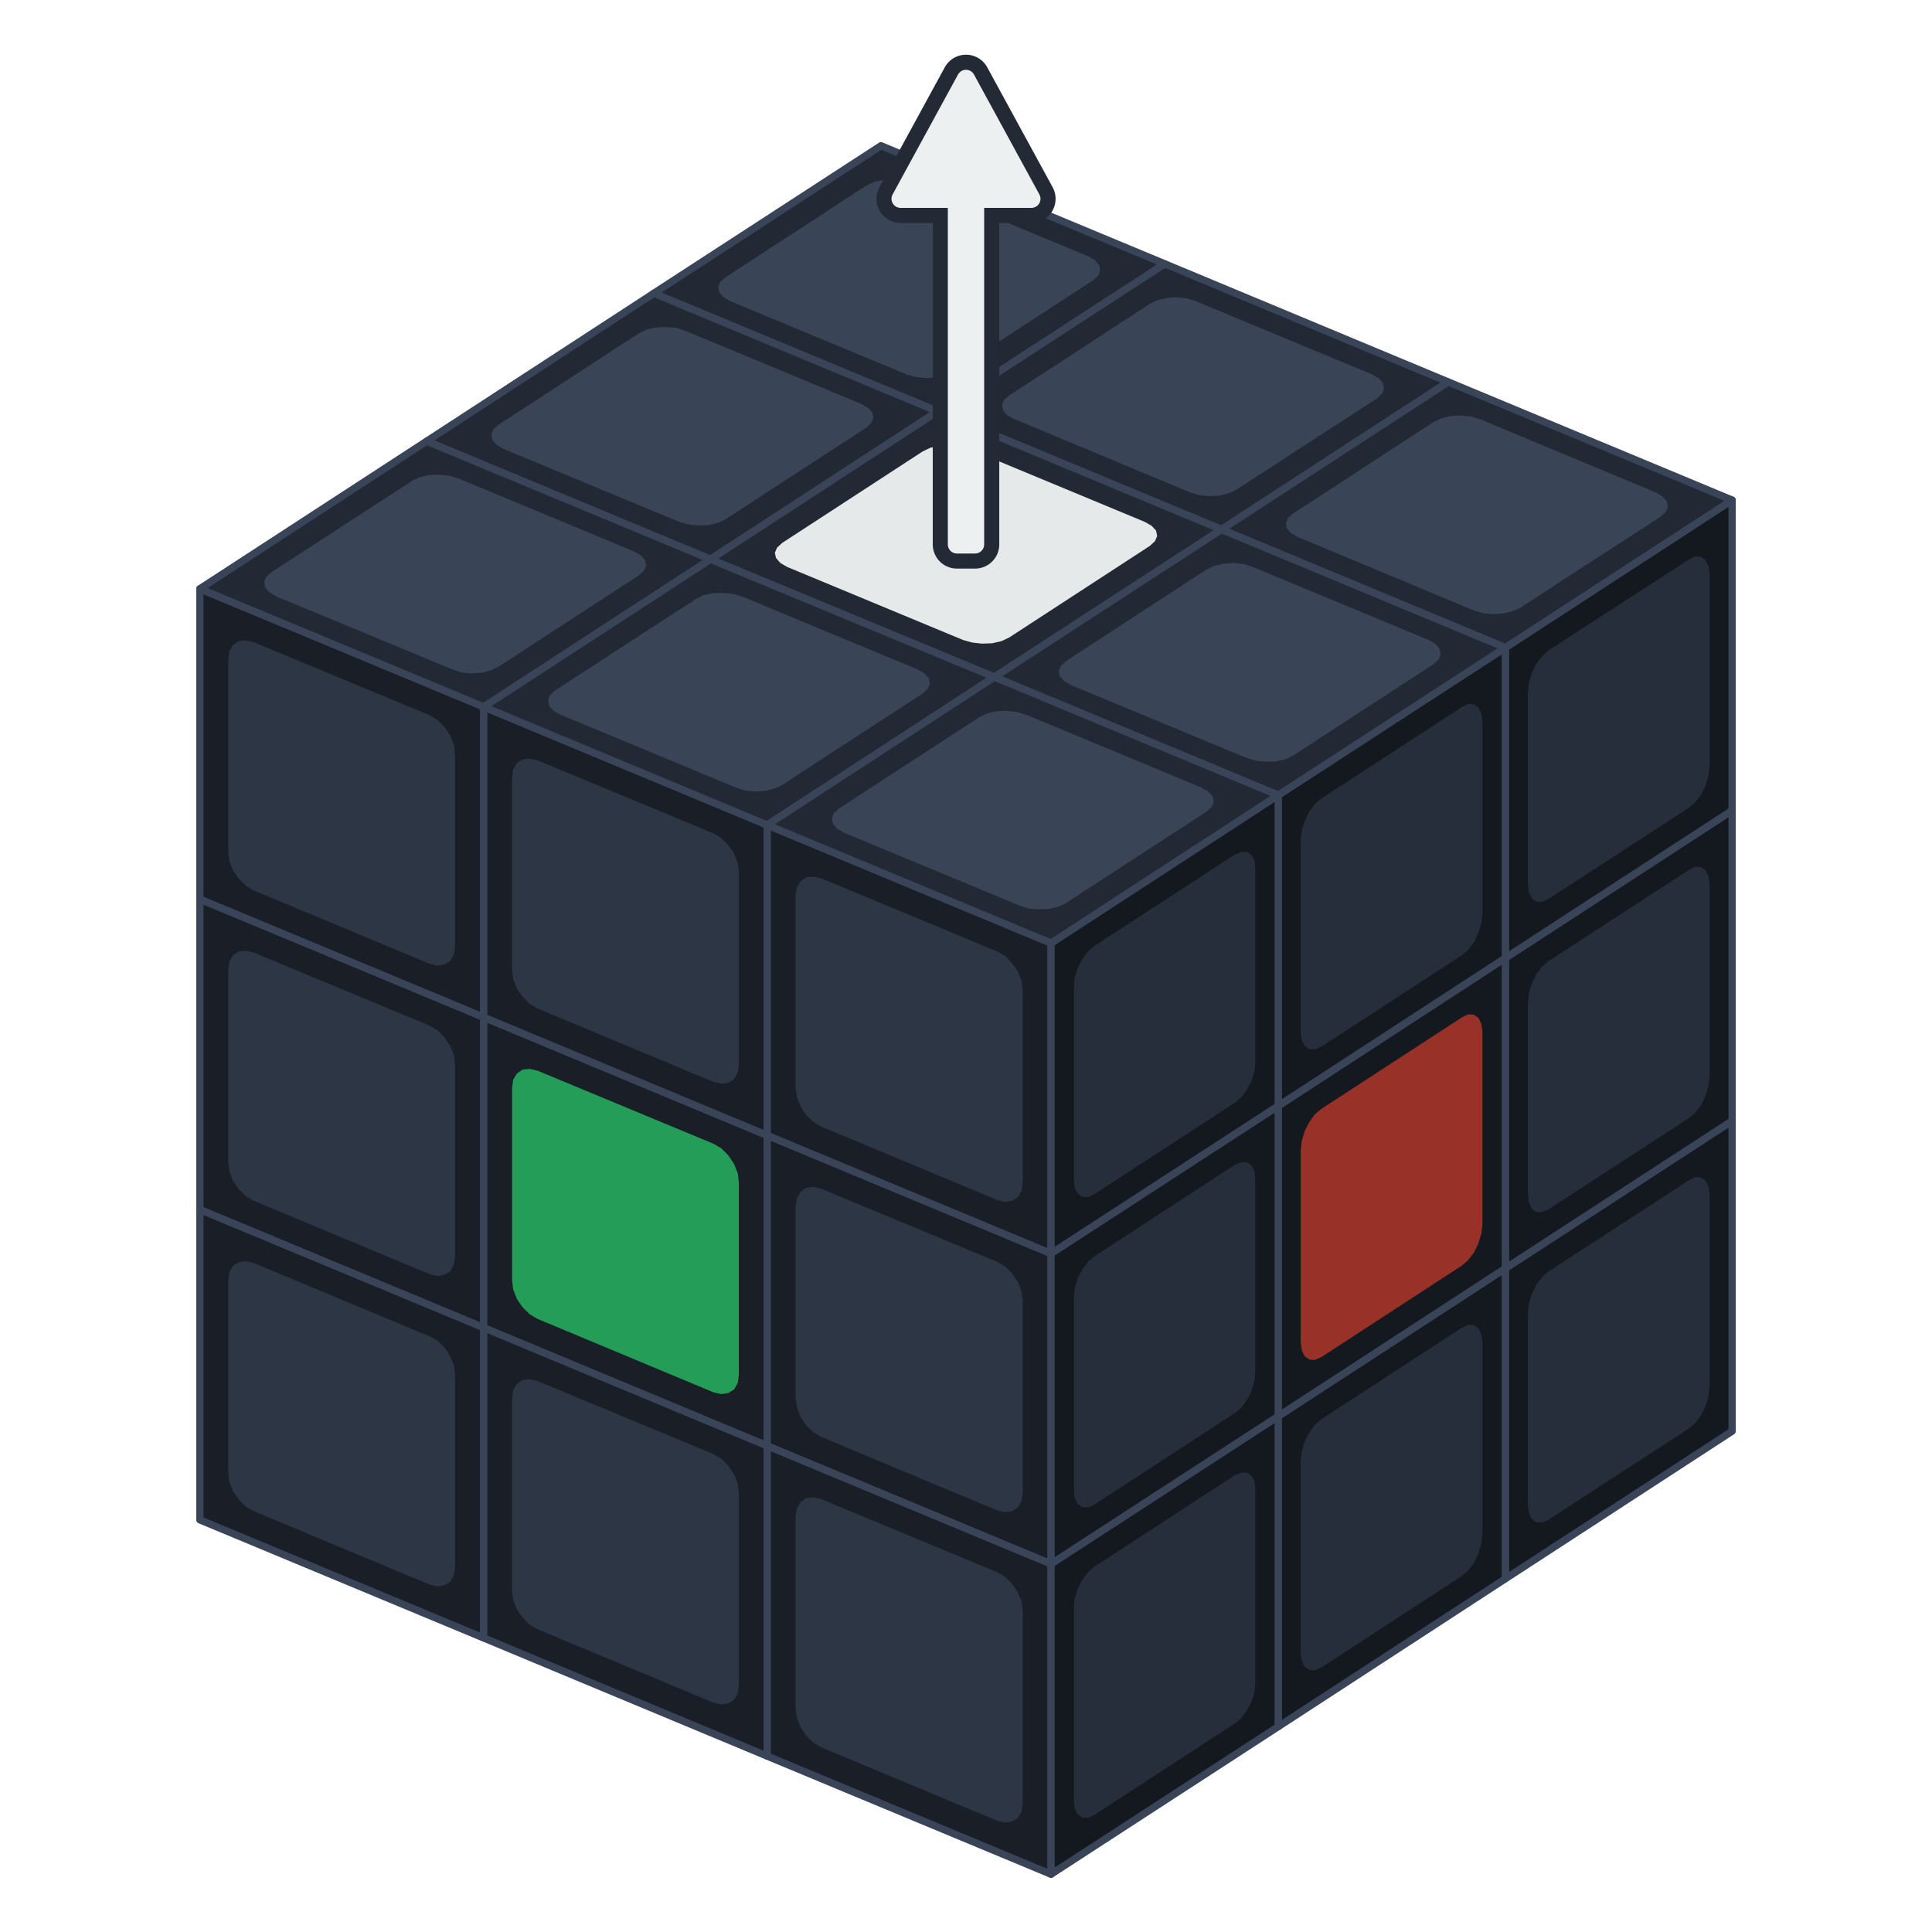
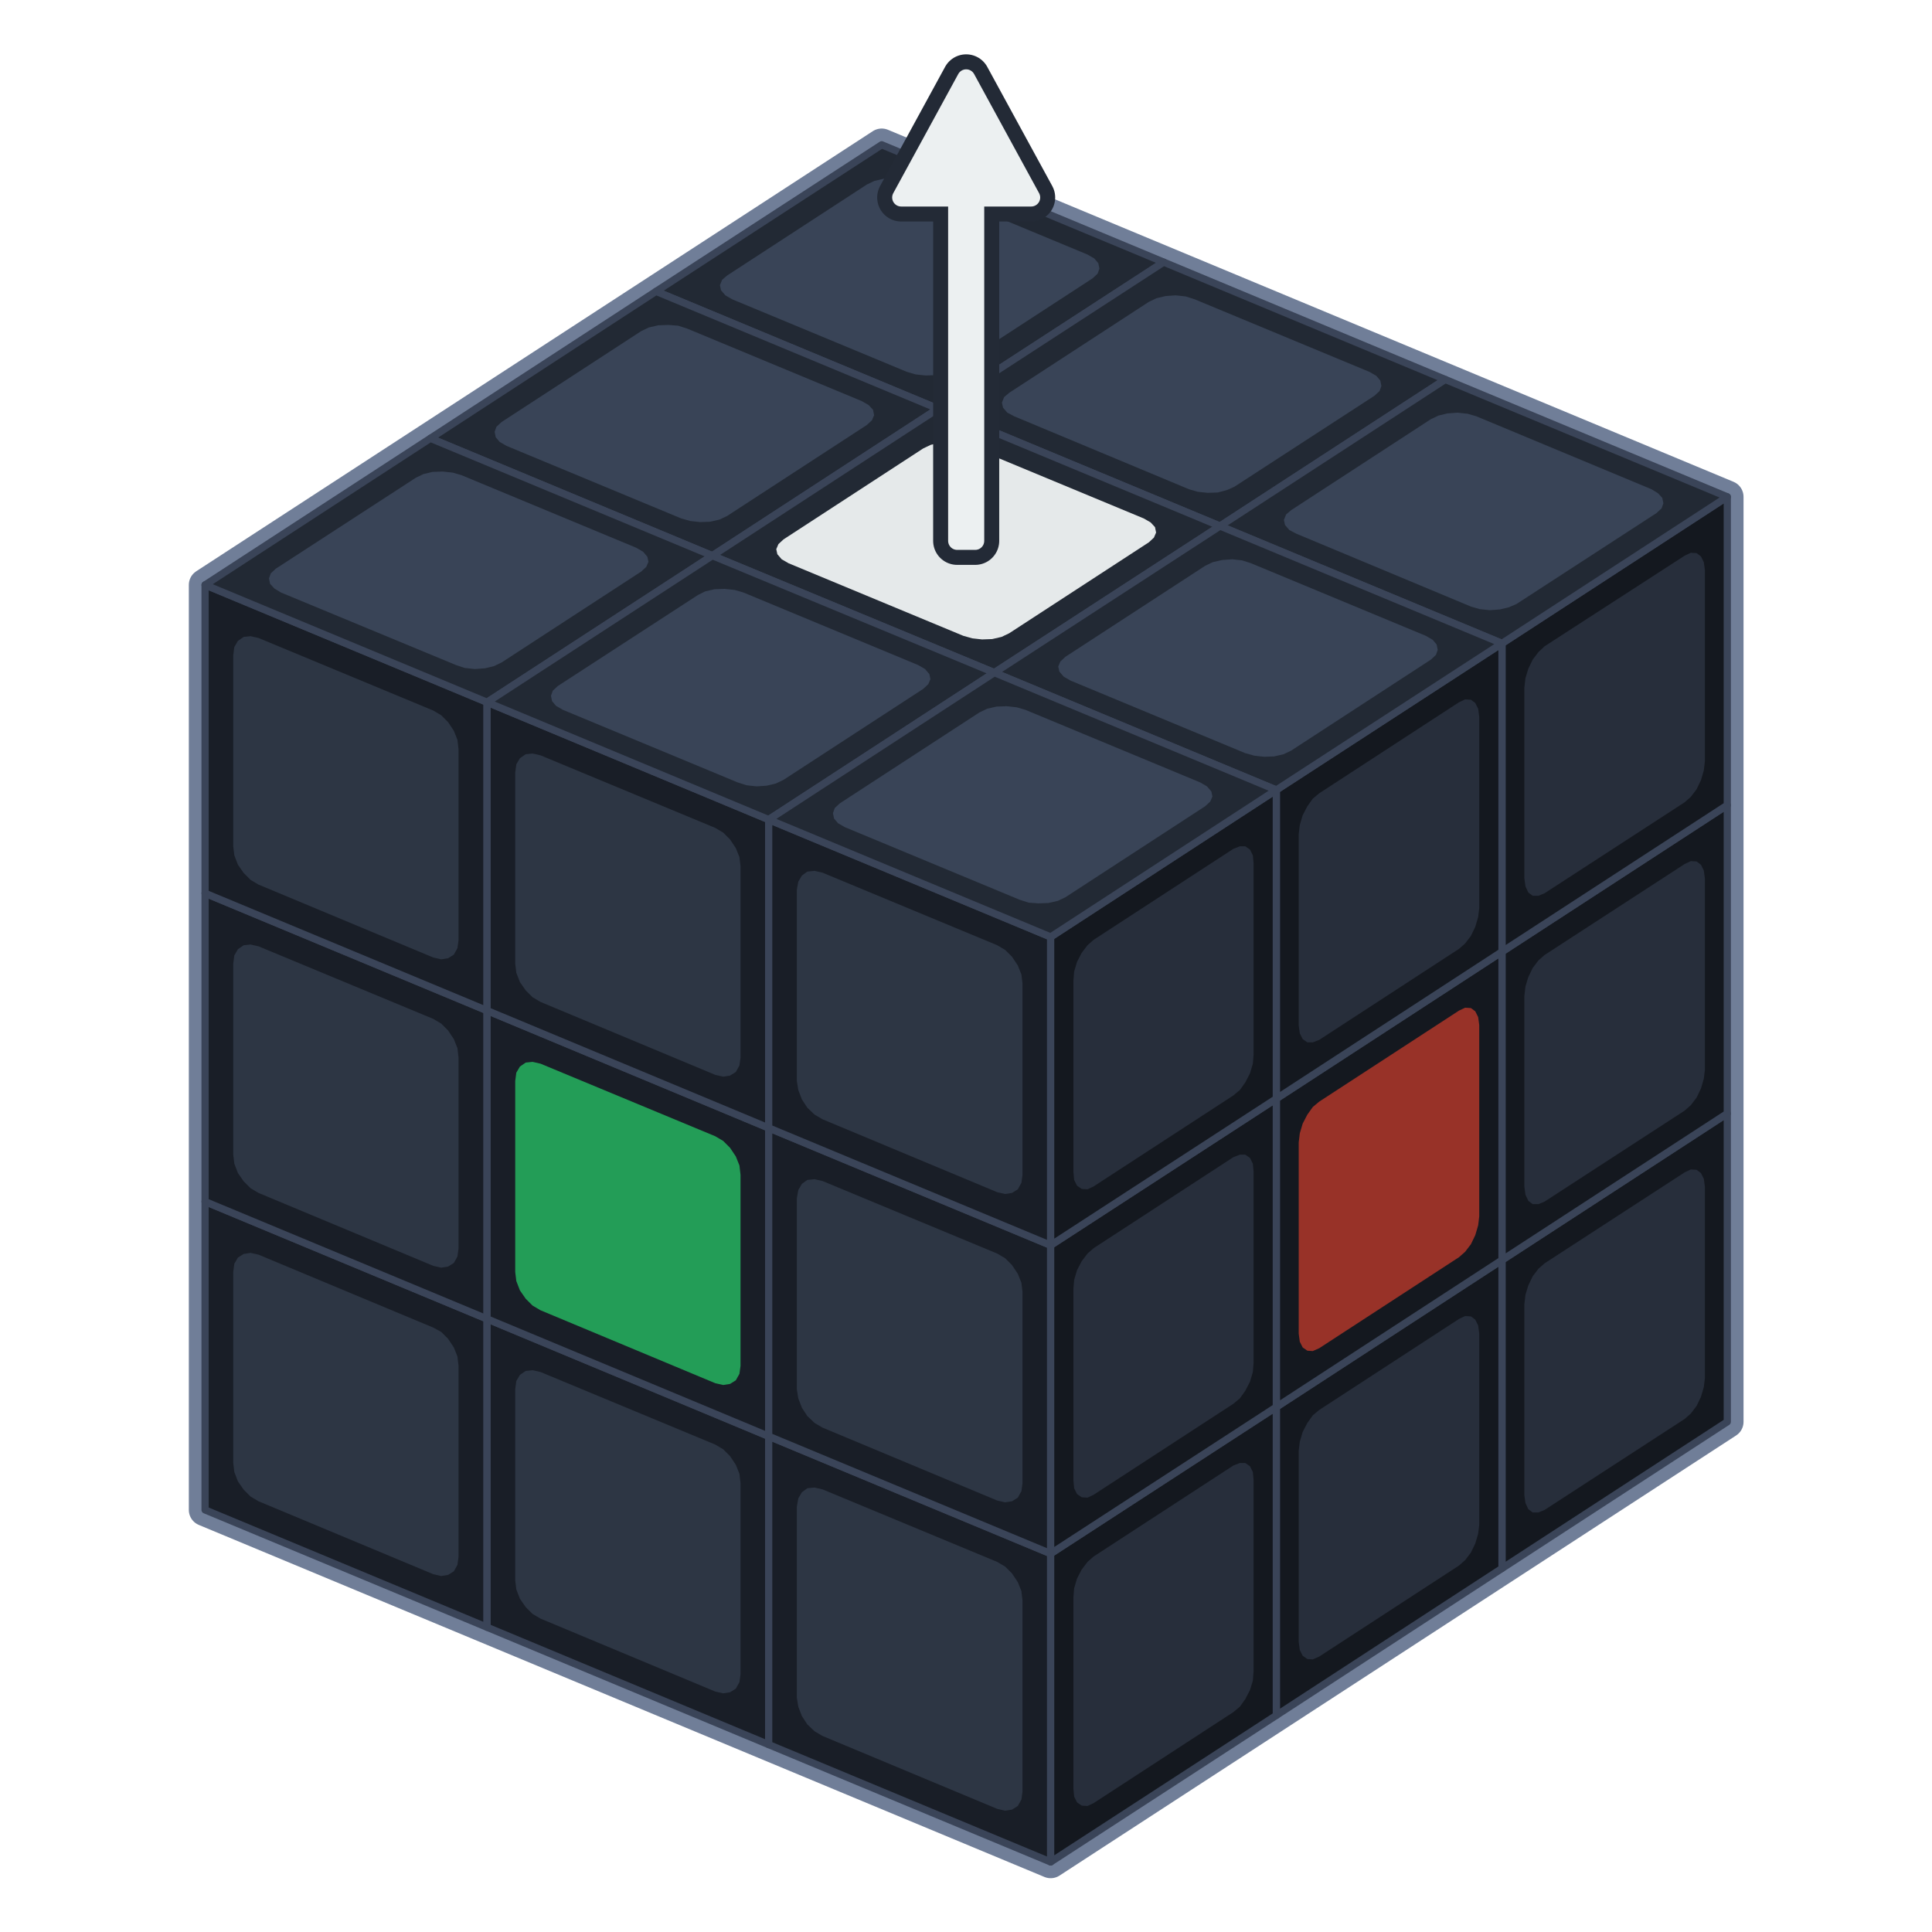
- <svg xmlns="http://www.w3.org/2000/svg" viewBox="-2.658 -2.779 5.316 5.316" width="256" height="256">
+ <svg xmlns="http://www.w3.org/2000/svg" viewBox="-2.676 -2.779 5.351 5.351" width="256" height="256">
+   <polygon points="-2.108,-1.159 -0.234,-2.378 2.108,-1.403 2.108,1.159 0.234,2.378 -2.108,1.403" fill="#232a36" stroke="#707e98" stroke-width="0.09" stroke-linejoin="round" />
  <polygon points="-0.078,-1.647 0.547,-2.053 -0.234,-2.378 -0.859,-1.972" fill="#222934" stroke="#3a4458" stroke-width="0.02" stroke-linejoin="round" />
  <polygon points="-0.164,-1.749 -0.140,-1.742 -0.112,-1.739 -0.084,-1.740 -0.058,-1.746 -0.037,-1.756 0.350,-2.008 0.364,-2.021 0.369,-2.035 0.366,-2.050 0.355,-2.063 0.336,-2.074 -0.148,-2.275 -0.173,-2.283 -0.200,-2.286 -0.228,-2.284 -0.254,-2.278 -0.275,-2.268 -0.662,-2.016 -0.676,-2.004 -0.682,-1.989 -0.679,-1.975 -0.667,-1.961 -0.648,-1.950" fill="#394457" />
  <polygon points="0.703,-1.322 1.327,-1.728 0.547,-2.053 -0.078,-1.647" fill="#222934" stroke="#3a4458" stroke-width="0.02" stroke-linejoin="round" />
  <polygon points="0.617,-1.424 0.641,-1.417 0.669,-1.414 0.697,-1.415 0.723,-1.422 0.743,-1.431 1.131,-1.683 1.145,-1.696 1.150,-1.710 1.147,-1.725 1.136,-1.738 1.117,-1.749 0.633,-1.950 0.608,-1.958 0.580,-1.961 0.552,-1.959 0.527,-1.953 0.506,-1.943 0.119,-1.691 0.105,-1.679 0.099,-1.664 0.102,-1.650 0.114,-1.636 0.133,-1.626" fill="#394457" />
  <polygon points="1.484,0.711 1.484,1.565 2.108,1.159 2.108,0.305" fill="#14181f" stroke="#3a4458" stroke-width="0.02" stroke-linejoin="round" />
  <polygon points="1.602,0.720 1.585,0.735 1.569,0.756 1.557,0.781 1.549,0.807 1.546,0.833 1.546,1.363 1.549,1.384 1.557,1.401 1.569,1.410 1.585,1.410 1.602,1.403 1.990,1.151 2.007,1.136 2.023,1.115 2.035,1.090 2.043,1.063 2.046,1.038 2.046,0.508 2.043,0.486 2.035,0.470 2.023,0.461 2.007,0.460 1.990,0.468" fill="#272e3b" />
  <polygon points="1.484,-0.143 1.484,0.711 2.108,0.305 2.108,-0.549" fill="#14181f" stroke="#3a4458" stroke-width="0.02" stroke-linejoin="round" />
  <polygon points="1.602,-0.134 1.585,-0.119 1.569,-0.098 1.557,-0.073 1.549,-0.047 1.546,-0.021 1.546,0.508 1.549,0.530 1.557,0.547 1.569,0.556 1.585,0.556 1.602,0.549 1.990,0.297 2.007,0.282 2.023,0.261 2.035,0.236 2.043,0.209 2.046,0.184 2.046,-0.346 2.043,-0.368 2.035,-0.384 2.023,-0.393 2.007,-0.394 1.990,-0.386" fill="#272e3b" />
  <polygon points="1.484,-0.997 1.484,-0.143 2.108,-0.549 2.108,-1.403" fill="#14181f" stroke="#3a4458" stroke-width="0.02" stroke-linejoin="round" />
  <polygon points="1.602,-0.989 1.585,-0.973 1.569,-0.952 1.557,-0.927 1.549,-0.901 1.546,-0.875 1.546,-0.346 1.549,-0.324 1.557,-0.307 1.569,-0.298 1.585,-0.298 1.602,-0.305 1.990,-0.557 2.007,-0.572 2.023,-0.593 2.035,-0.618 2.043,-0.645 2.046,-0.671 2.046,-1.200 2.043,-1.222 2.035,-1.238 2.023,-1.247 2.007,-1.248 1.990,-1.240" fill="#272e3b" />
  <polygon points="1.484,-0.997 2.108,-1.403 1.327,-1.728 0.703,-1.322" fill="#222934" stroke="#3a4458" stroke-width="0.02" stroke-linejoin="round" />
  <polygon points="1.398,-1.099 1.422,-1.092 1.450,-1.089 1.478,-1.091 1.503,-1.097 1.524,-1.106 1.912,-1.358 1.926,-1.371 1.931,-1.385 1.928,-1.400 1.916,-1.413 1.898,-1.424 1.413,-1.626 1.389,-1.633 1.361,-1.636 1.333,-1.634 1.308,-1.628 1.287,-1.618 0.900,-1.366 0.886,-1.354 0.880,-1.339 0.883,-1.325 0.895,-1.311 0.914,-1.301" fill="#394457" />
  <polygon points="-0.703,-1.240 -0.078,-1.647 -0.859,-1.972 -1.484,-1.565" fill="#222934" stroke="#3a4458" stroke-width="0.02" stroke-linejoin="round" />
  <polygon points="-0.789,-1.343 -0.764,-1.336 -0.737,-1.333 -0.709,-1.334 -0.683,-1.340 -0.662,-1.350 -0.275,-1.602 -0.261,-1.615 -0.255,-1.629 -0.258,-1.644 -0.270,-1.657 -0.289,-1.668 -0.773,-1.869 -0.798,-1.877 -0.825,-1.879 -0.853,-1.878 -0.879,-1.872 -0.900,-1.862 -1.287,-1.610 -1.301,-1.597 -1.306,-1.583 -1.303,-1.568 -1.292,-1.555 -1.273,-1.544" fill="#394457" />
  <polygon points="0.078,-0.916 0.703,-1.322 -0.078,-1.647 -0.703,-1.240" fill="#222934" stroke="#3a4458" stroke-width="0.02" stroke-linejoin="round" />
  <polygon points="-0.008,-1.018 0.017,-1.011 0.044,-1.008 0.072,-1.009 0.098,-1.015 0.119,-1.025 0.506,-1.277 0.520,-1.290 0.526,-1.304 0.523,-1.319 0.511,-1.332 0.492,-1.343 0.008,-1.544 -0.017,-1.552 -0.044,-1.555 -0.072,-1.553 -0.098,-1.547 -0.119,-1.537 -0.506,-1.285 -0.520,-1.272 -0.526,-1.258 -0.523,-1.244 -0.511,-1.230 -0.492,-1.219" fill="#e5e9ea" />
  <polygon points="0.859,1.118 0.859,1.972 1.484,1.565 1.484,0.711" fill="#14181f" stroke="#3a4458" stroke-width="0.02" stroke-linejoin="round" />
  <polygon points="0.978,1.126 0.960,1.141 0.945,1.162 0.932,1.187 0.924,1.214 0.921,1.239 0.921,1.769 0.924,1.791 0.932,1.807 0.945,1.816 0.960,1.817 0.978,1.809 1.365,1.557 1.382,1.542 1.398,1.521 1.410,1.496 1.418,1.469 1.421,1.444 1.421,0.914 1.418,0.892 1.410,0.876 1.398,0.867 1.382,0.866 1.365,0.874" fill="#272e3b" />
  <polygon points="0.859,0.264 0.859,1.118 1.484,0.711 1.484,-0.143" fill="#14181f" stroke="#3a4458" stroke-width="0.02" stroke-linejoin="round" />
  <polygon points="0.978,0.272 0.960,0.287 0.945,0.308 0.932,0.333 0.924,0.360 0.921,0.385 0.921,0.915 0.924,0.937 0.932,0.953 0.945,0.962 0.960,0.963 0.978,0.955 1.365,0.703 1.382,0.688 1.398,0.667 1.410,0.642 1.418,0.615 1.421,0.590 1.421,0.060 1.418,0.038 1.410,0.022 1.398,0.013 1.382,0.012 1.365,0.020" fill="#983228" />
  <polygon points="0.859,-0.591 0.859,0.264 1.484,-0.143 1.484,-0.997" fill="#14181f" stroke="#3a4458" stroke-width="0.02" stroke-linejoin="round" />
  <polygon points="0.978,-0.582 0.960,-0.567 0.945,-0.546 0.932,-0.521 0.924,-0.494 0.921,-0.469 0.921,0.061 0.924,0.083 0.932,0.099 0.945,0.108 0.960,0.108 0.978,0.101 1.365,-0.151 1.382,-0.166 1.398,-0.187 1.410,-0.212 1.418,-0.239 1.421,-0.264 1.421,-0.794 1.418,-0.816 1.410,-0.832 1.398,-0.841 1.382,-0.842 1.365,-0.834" fill="#272e3b" />
  <polygon points="0.859,-0.591 1.484,-0.997 0.703,-1.322 0.078,-0.916" fill="#222934" stroke="#3a4458" stroke-width="0.02" stroke-linejoin="round" />
  <polygon points="0.773,-0.693 0.798,-0.686 0.825,-0.683 0.853,-0.684 0.879,-0.690 0.900,-0.700 1.287,-0.952 1.301,-0.965 1.306,-0.979 1.303,-0.994 1.292,-1.007 1.273,-1.018 0.789,-1.219 0.764,-1.227 0.737,-1.230 0.709,-1.228 0.683,-1.222 0.662,-1.212 0.275,-0.960 0.261,-0.947 0.255,-0.933 0.258,-0.919 0.270,-0.905 0.289,-0.894" fill="#394457" />
  <polygon points="-1.327,0.874 -2.108,0.549 -2.108,1.403 -1.327,1.728" fill="#191e27" stroke="#3a4458" stroke-width="0.02" stroke-linejoin="round" />
  <polygon points="-1.406,1.004 -1.409,0.978 -1.419,0.953 -1.435,0.929 -1.454,0.910 -1.476,0.898 -1.960,0.696 -1.982,0.691 -2.001,0.694 -2.017,0.704 -2.027,0.721 -2.030,0.744 -2.030,1.273 -2.027,1.298 -2.017,1.324 -2.001,1.347 -1.982,1.366 -1.960,1.379 -1.476,1.581 -1.454,1.586 -1.435,1.583 -1.419,1.573 -1.409,1.555 -1.406,1.533" fill="#2d3644" />
  <polygon points="-1.327,0.020 -2.108,-0.305 -2.108,0.549 -1.327,0.874" fill="#191e27" stroke="#3a4458" stroke-width="0.02" stroke-linejoin="round" />
  <polygon points="-1.406,0.150 -1.409,0.124 -1.419,0.099 -1.435,0.075 -1.454,0.056 -1.476,0.043 -1.960,-0.158 -1.982,-0.163 -2.001,-0.161 -2.017,-0.150 -2.027,-0.133 -2.030,-0.110 -2.030,0.419 -2.027,0.444 -2.017,0.470 -2.001,0.493 -1.982,0.512 -1.960,0.525 -1.476,0.727 -1.454,0.732 -1.435,0.729 -1.419,0.719 -1.409,0.701 -1.406,0.679" fill="#2d3644" />
  <polygon points="-1.327,-0.834 -2.108,-1.159 -2.108,-0.305 -1.327,0.020" fill="#191e27" stroke="#3a4458" stroke-width="0.02" stroke-linejoin="round" />
  <polygon points="-1.406,-0.704 -1.409,-0.730 -1.419,-0.755 -1.435,-0.779 -1.454,-0.798 -1.476,-0.811 -1.960,-1.012 -1.982,-1.017 -2.001,-1.015 -2.017,-1.004 -2.027,-0.987 -2.030,-0.964 -2.030,-0.435 -2.027,-0.410 -2.017,-0.384 -2.001,-0.361 -1.982,-0.342 -1.960,-0.329 -1.476,-0.127 -1.454,-0.122 -1.435,-0.125 -1.419,-0.135 -1.409,-0.153 -1.406,-0.175" fill="#2d3644" />
  <polygon points="-1.327,-0.834 -0.703,-1.240 -1.484,-1.565 -2.108,-1.159" fill="#222934" stroke="#3a4458" stroke-width="0.02" stroke-linejoin="round" />
  <polygon points="-1.413,-0.937 -1.389,-0.929 -1.361,-0.926 -1.333,-0.928 -1.308,-0.934 -1.287,-0.944 -0.900,-1.196 -0.886,-1.209 -0.880,-1.223 -0.883,-1.237 -0.895,-1.251 -0.914,-1.262 -1.398,-1.463 -1.422,-1.470 -1.450,-1.473 -1.478,-1.472 -1.503,-1.466 -1.524,-1.456 -1.912,-1.204 -1.926,-1.191 -1.931,-1.177 -1.928,-1.162 -1.916,-1.149 -1.898,-1.138" fill="#394457" />
  <polygon points="-0.547,1.199 -1.327,0.874 -1.327,1.728 -0.547,2.053" fill="#191e27" stroke="#3a4458" stroke-width="0.02" stroke-linejoin="round" />
  <polygon points="-0.625,1.329 -0.628,1.303 -0.638,1.278 -0.654,1.254 -0.673,1.235 -0.695,1.222 -1.179,1.021 -1.201,1.016 -1.220,1.018 -1.236,1.029 -1.246,1.046 -1.249,1.069 -1.249,1.598 -1.246,1.623 -1.236,1.649 -1.220,1.672 -1.201,1.691 -1.179,1.704 -0.695,1.906 -0.673,1.911 -0.654,1.908 -0.638,1.898 -0.628,1.880 -0.625,1.858" fill="#2d3644" />
  <polygon points="-0.547,0.345 -1.327,0.020 -1.327,0.874 -0.547,1.199" fill="#191e27" stroke="#3a4458" stroke-width="0.02" stroke-linejoin="round" />
  <polygon points="-0.625,0.475 -0.628,0.449 -0.638,0.424 -0.654,0.400 -0.673,0.381 -0.695,0.368 -1.179,0.167 -1.201,0.162 -1.220,0.164 -1.236,0.175 -1.246,0.192 -1.249,0.215 -1.249,0.744 -1.246,0.769 -1.236,0.795 -1.220,0.818 -1.201,0.837 -1.179,0.850 -0.695,1.052 -0.673,1.057 -0.654,1.054 -0.638,1.044 -0.628,1.026 -0.625,1.004" fill="#239d57" />
  <polygon points="-0.547,-0.509 -1.327,-0.834 -1.327,0.020 -0.547,0.345" fill="#191e27" stroke="#3a4458" stroke-width="0.02" stroke-linejoin="round" />
  <polygon points="-0.625,-0.380 -0.628,-0.405 -0.638,-0.430 -0.654,-0.454 -0.673,-0.473 -0.695,-0.486 -1.179,-0.687 -1.201,-0.692 -1.220,-0.690 -1.236,-0.679 -1.246,-0.662 -1.249,-0.639 -1.249,-0.110 -1.246,-0.085 -1.236,-0.059 -1.220,-0.036 -1.201,-0.017 -1.179,-0.004 -0.695,0.198 -0.673,0.203 -0.654,0.200 -0.638,0.190 -0.628,0.172 -0.625,0.150" fill="#2d3644" />
  <polygon points="-0.547,-0.509 0.078,-0.916 -0.703,-1.240 -1.327,-0.834" fill="#222934" stroke="#3a4458" stroke-width="0.02" stroke-linejoin="round" />
  <polygon points="-0.633,-0.612 -0.608,-0.604 -0.580,-0.601 -0.552,-0.603 -0.527,-0.609 -0.506,-0.619 -0.119,-0.871 -0.105,-0.884 -0.099,-0.898 -0.102,-0.912 -0.114,-0.926 -0.133,-0.937 -0.617,-1.138 -0.641,-1.145 -0.669,-1.148 -0.697,-1.147 -0.723,-1.141 -0.743,-1.131 -1.131,-0.879 -1.145,-0.866 -1.150,-0.852 -1.147,-0.837 -1.136,-0.824 -1.117,-0.813" fill="#394457" />
  <polygon points="0.234,1.524 -0.547,1.199 -0.547,2.053 0.234,2.378" fill="#191e27" stroke="#3a4458" stroke-width="0.02" stroke-linejoin="round" />
  <polygon points="0.156,1.654 0.153,1.628 0.143,1.603 0.127,1.579 0.108,1.560 0.086,1.547 -0.398,1.346 -0.420,1.341 -0.440,1.343 -0.455,1.354 -0.465,1.371 -0.469,1.394 -0.469,1.923 -0.465,1.948 -0.455,1.974 -0.440,1.997 -0.420,2.016 -0.398,2.029 0.086,2.231 0.108,2.236 0.127,2.233 0.143,2.223 0.153,2.205 0.156,2.183" fill="#2d3644" />
  <polygon points="0.234,1.524 0.234,2.378 0.859,1.972 0.859,1.118" fill="#14181f" stroke="#3a4458" stroke-width="0.02" stroke-linejoin="round" />
  <polygon points="0.353,1.532 0.336,1.547 0.320,1.568 0.307,1.593 0.299,1.620 0.297,1.645 0.297,2.175 0.299,2.197 0.307,2.213 0.320,2.222 0.336,2.223 0.353,2.215 0.740,1.963 0.758,1.948 0.773,1.927 0.786,1.902 0.794,1.876 0.796,1.850 0.796,1.320 0.794,1.298 0.786,1.282 0.773,1.273 0.758,1.273 0.740,1.280" fill="#272e3b" />
  <polygon points="0.234,0.670 -0.547,0.345 -0.547,1.199 0.234,1.524" fill="#191e27" stroke="#3a4458" stroke-width="0.02" stroke-linejoin="round" />
  <polygon points="0.156,0.799 0.153,0.774 0.143,0.749 0.127,0.725 0.108,0.706 0.086,0.693 -0.398,0.492 -0.420,0.487 -0.440,0.489 -0.455,0.500 -0.465,0.517 -0.469,0.540 -0.469,1.069 -0.465,1.094 -0.455,1.120 -0.440,1.143 -0.420,1.162 -0.398,1.175 0.086,1.377 0.108,1.382 0.127,1.379 0.143,1.369 0.153,1.351 0.156,1.329" fill="#2d3644" />
  <polygon points="0.234,0.670 0.234,1.524 0.859,1.118 0.859,0.264" fill="#14181f" stroke="#3a4458" stroke-width="0.02" stroke-linejoin="round" />
  <polygon points="0.353,0.678 0.336,0.693 0.320,0.714 0.307,0.739 0.299,0.766 0.297,0.791 0.297,1.321 0.299,1.343 0.307,1.359 0.320,1.368 0.336,1.369 0.353,1.361 0.740,1.109 0.758,1.094 0.773,1.073 0.786,1.048 0.794,1.021 0.796,0.996 0.796,0.466 0.794,0.444 0.786,0.428 0.773,0.419 0.758,0.419 0.740,0.426" fill="#272e3b" />
  <polygon points="0.234,-0.184 -0.547,-0.509 -0.547,0.345 0.234,0.670" fill="#191e27" stroke="#3a4458" stroke-width="0.02" stroke-linejoin="round" />
  <polygon points="0.156,-0.055 0.153,-0.080 0.143,-0.105 0.127,-0.129 0.108,-0.148 0.086,-0.161 -0.398,-0.362 -0.420,-0.367 -0.440,-0.365 -0.455,-0.354 -0.465,-0.337 -0.469,-0.315 -0.469,0.215 -0.465,0.240 -0.455,0.266 -0.440,0.289 -0.420,0.308 -0.398,0.321 0.086,0.523 0.108,0.528 0.127,0.525 0.143,0.515 0.153,0.497 0.156,0.475" fill="#2d3644" />
  <polygon points="0.234,-0.184 0.234,0.670 0.859,0.264 0.859,-0.591" fill="#14181f" stroke="#3a4458" stroke-width="0.02" stroke-linejoin="round" />
  <polygon points="0.353,-0.176 0.336,-0.161 0.320,-0.140 0.307,-0.115 0.299,-0.088 0.297,-0.063 0.297,0.467 0.299,0.489 0.307,0.505 0.320,0.514 0.336,0.515 0.353,0.507 0.740,0.255 0.758,0.240 0.773,0.219 0.786,0.194 0.794,0.167 0.796,0.142 0.796,-0.388 0.794,-0.410 0.786,-0.426 0.773,-0.435 0.758,-0.435 0.740,-0.428" fill="#272e3b" />
  <polygon points="0.234,-0.184 0.859,-0.591 0.078,-0.916 -0.547,-0.509" fill="#222934" stroke="#3a4458" stroke-width="0.02" stroke-linejoin="round" />
  <polygon points="0.148,-0.287 0.173,-0.279 0.200,-0.277 0.228,-0.278 0.254,-0.284 0.275,-0.294 0.662,-0.546 0.676,-0.559 0.682,-0.573 0.679,-0.587 0.667,-0.601 0.648,-0.612 0.164,-0.813 0.140,-0.820 0.112,-0.823 0.084,-0.822 0.058,-0.816 0.037,-0.806 -0.350,-0.554 -0.364,-0.541 -0.369,-0.527 -0.366,-0.512 -0.355,-0.499 -0.336,-0.488" fill="#394457" />
  <polygon points="0.025,-1.281 0.025,-2.232 -0.025,-2.232 -0.025,-1.281" fill="#232a36" stroke="#232a36" stroke-width="0.133" stroke-linejoin="round" />
  <polygon points="0.000,-2.562 0.180,-2.232 -0.180,-2.232" fill="#232a36" stroke="#232a36" stroke-width="0.133" stroke-linejoin="round" />
  <polygon points="0.025,-1.281 0.025,-2.232 -0.025,-2.232 -0.025,-1.281" fill="#ecf0f1" stroke="#ecf0f1" stroke-width="0.05" stroke-linejoin="round" />
  <polygon points="0.000,-2.562 0.180,-2.232 -0.180,-2.232" fill="#ecf0f1" stroke="#ecf0f1" stroke-width="0.05" stroke-linejoin="round" />
</svg>
